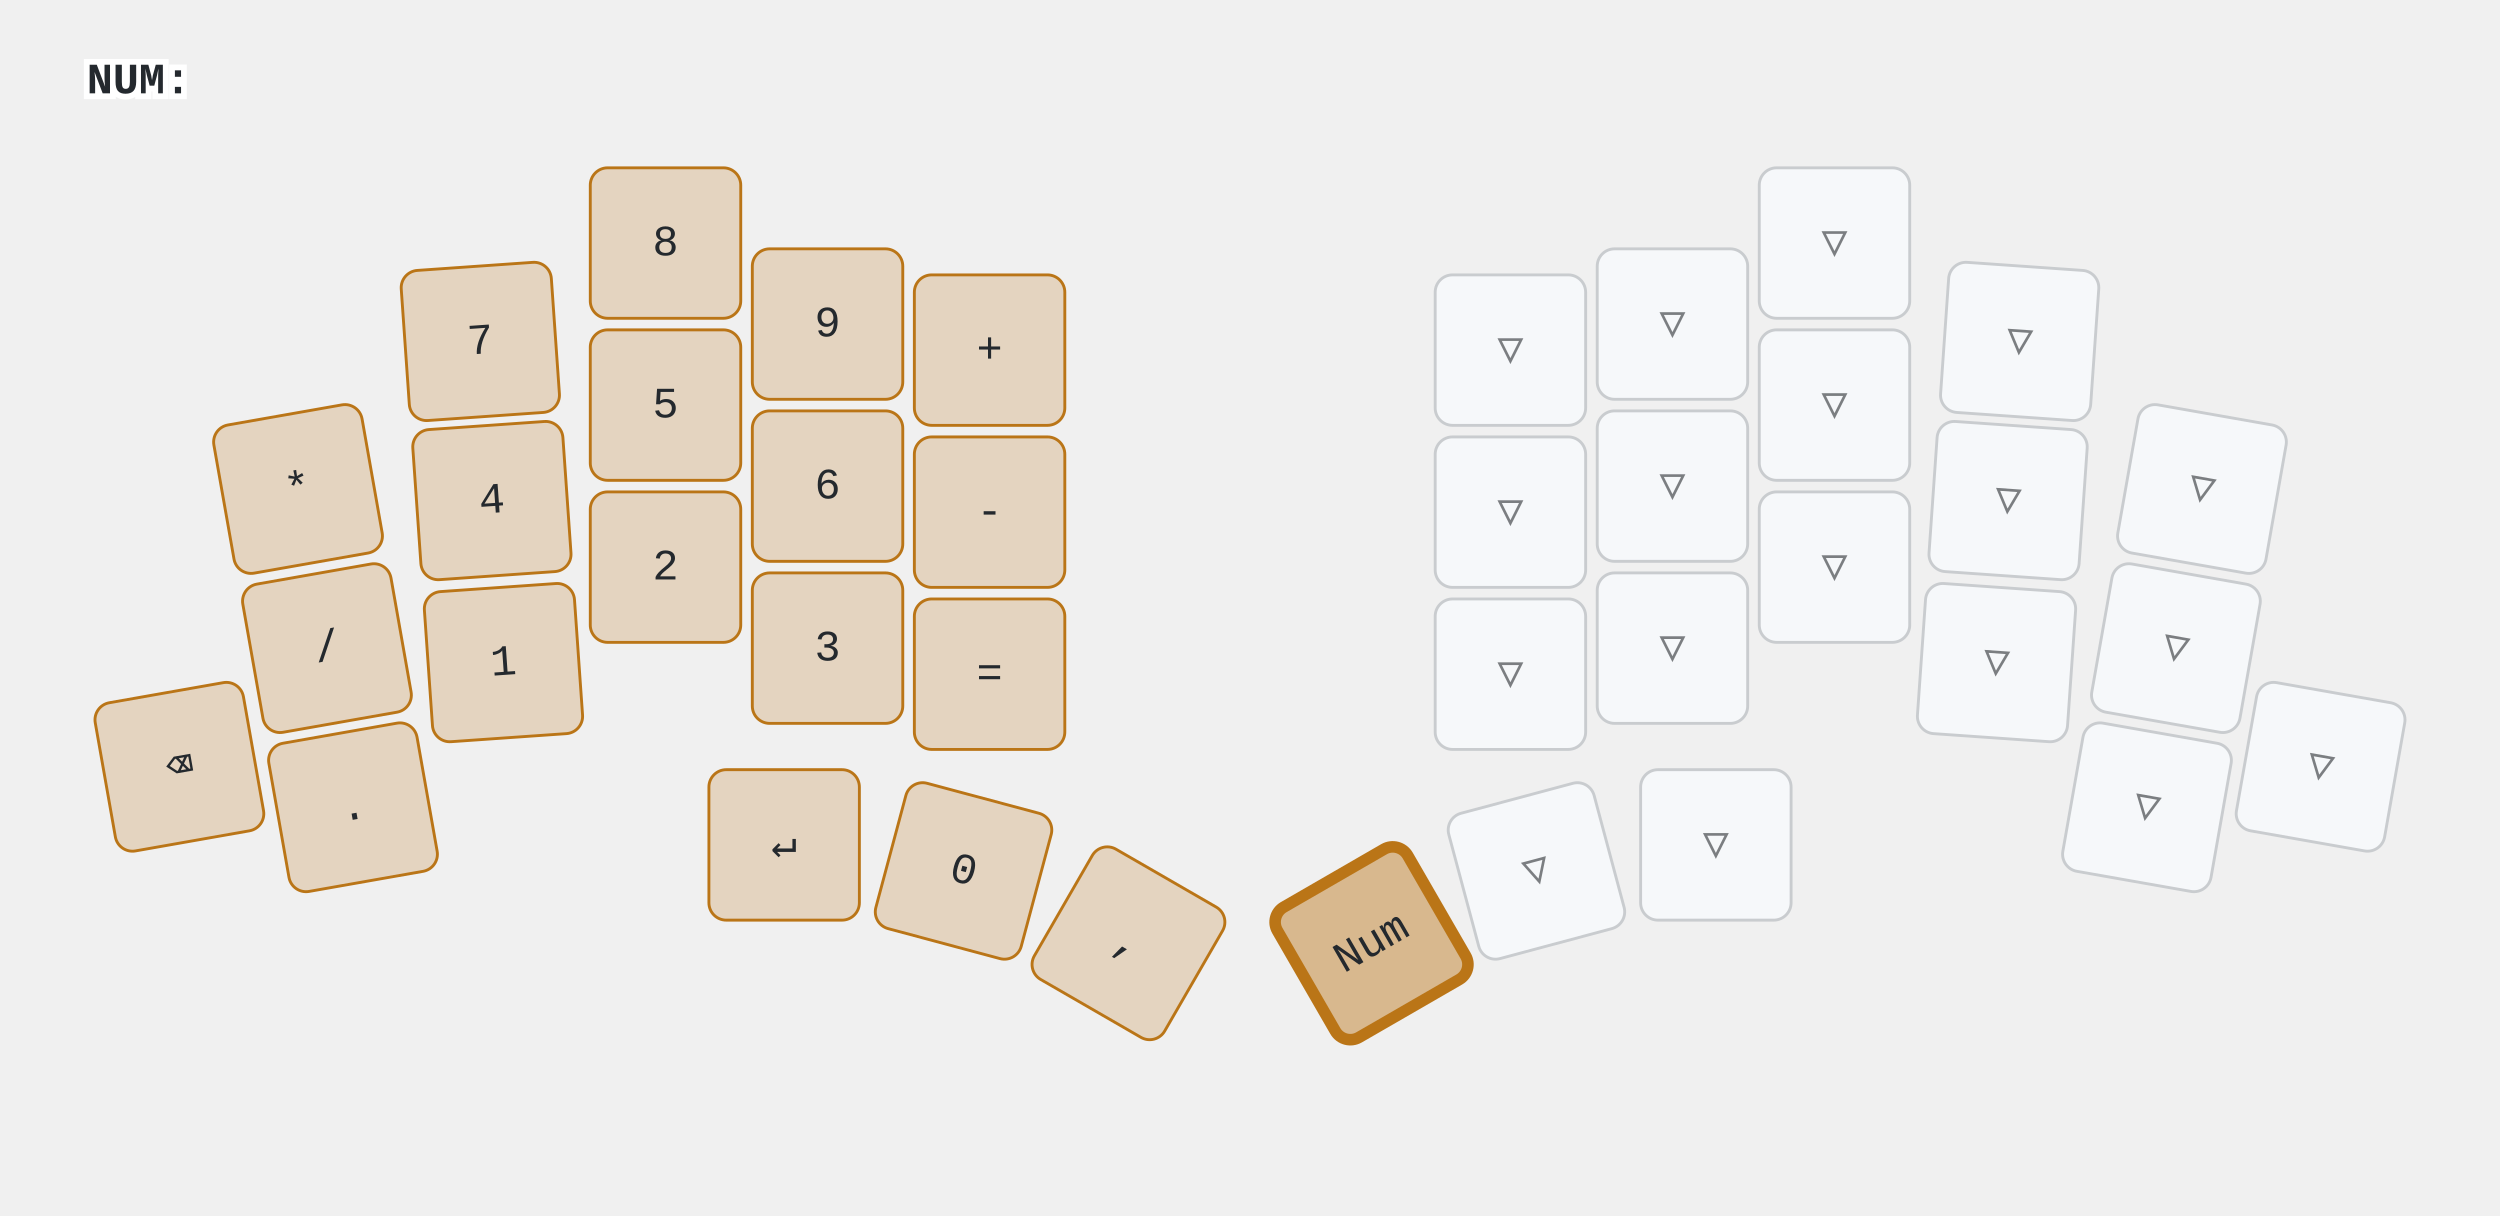
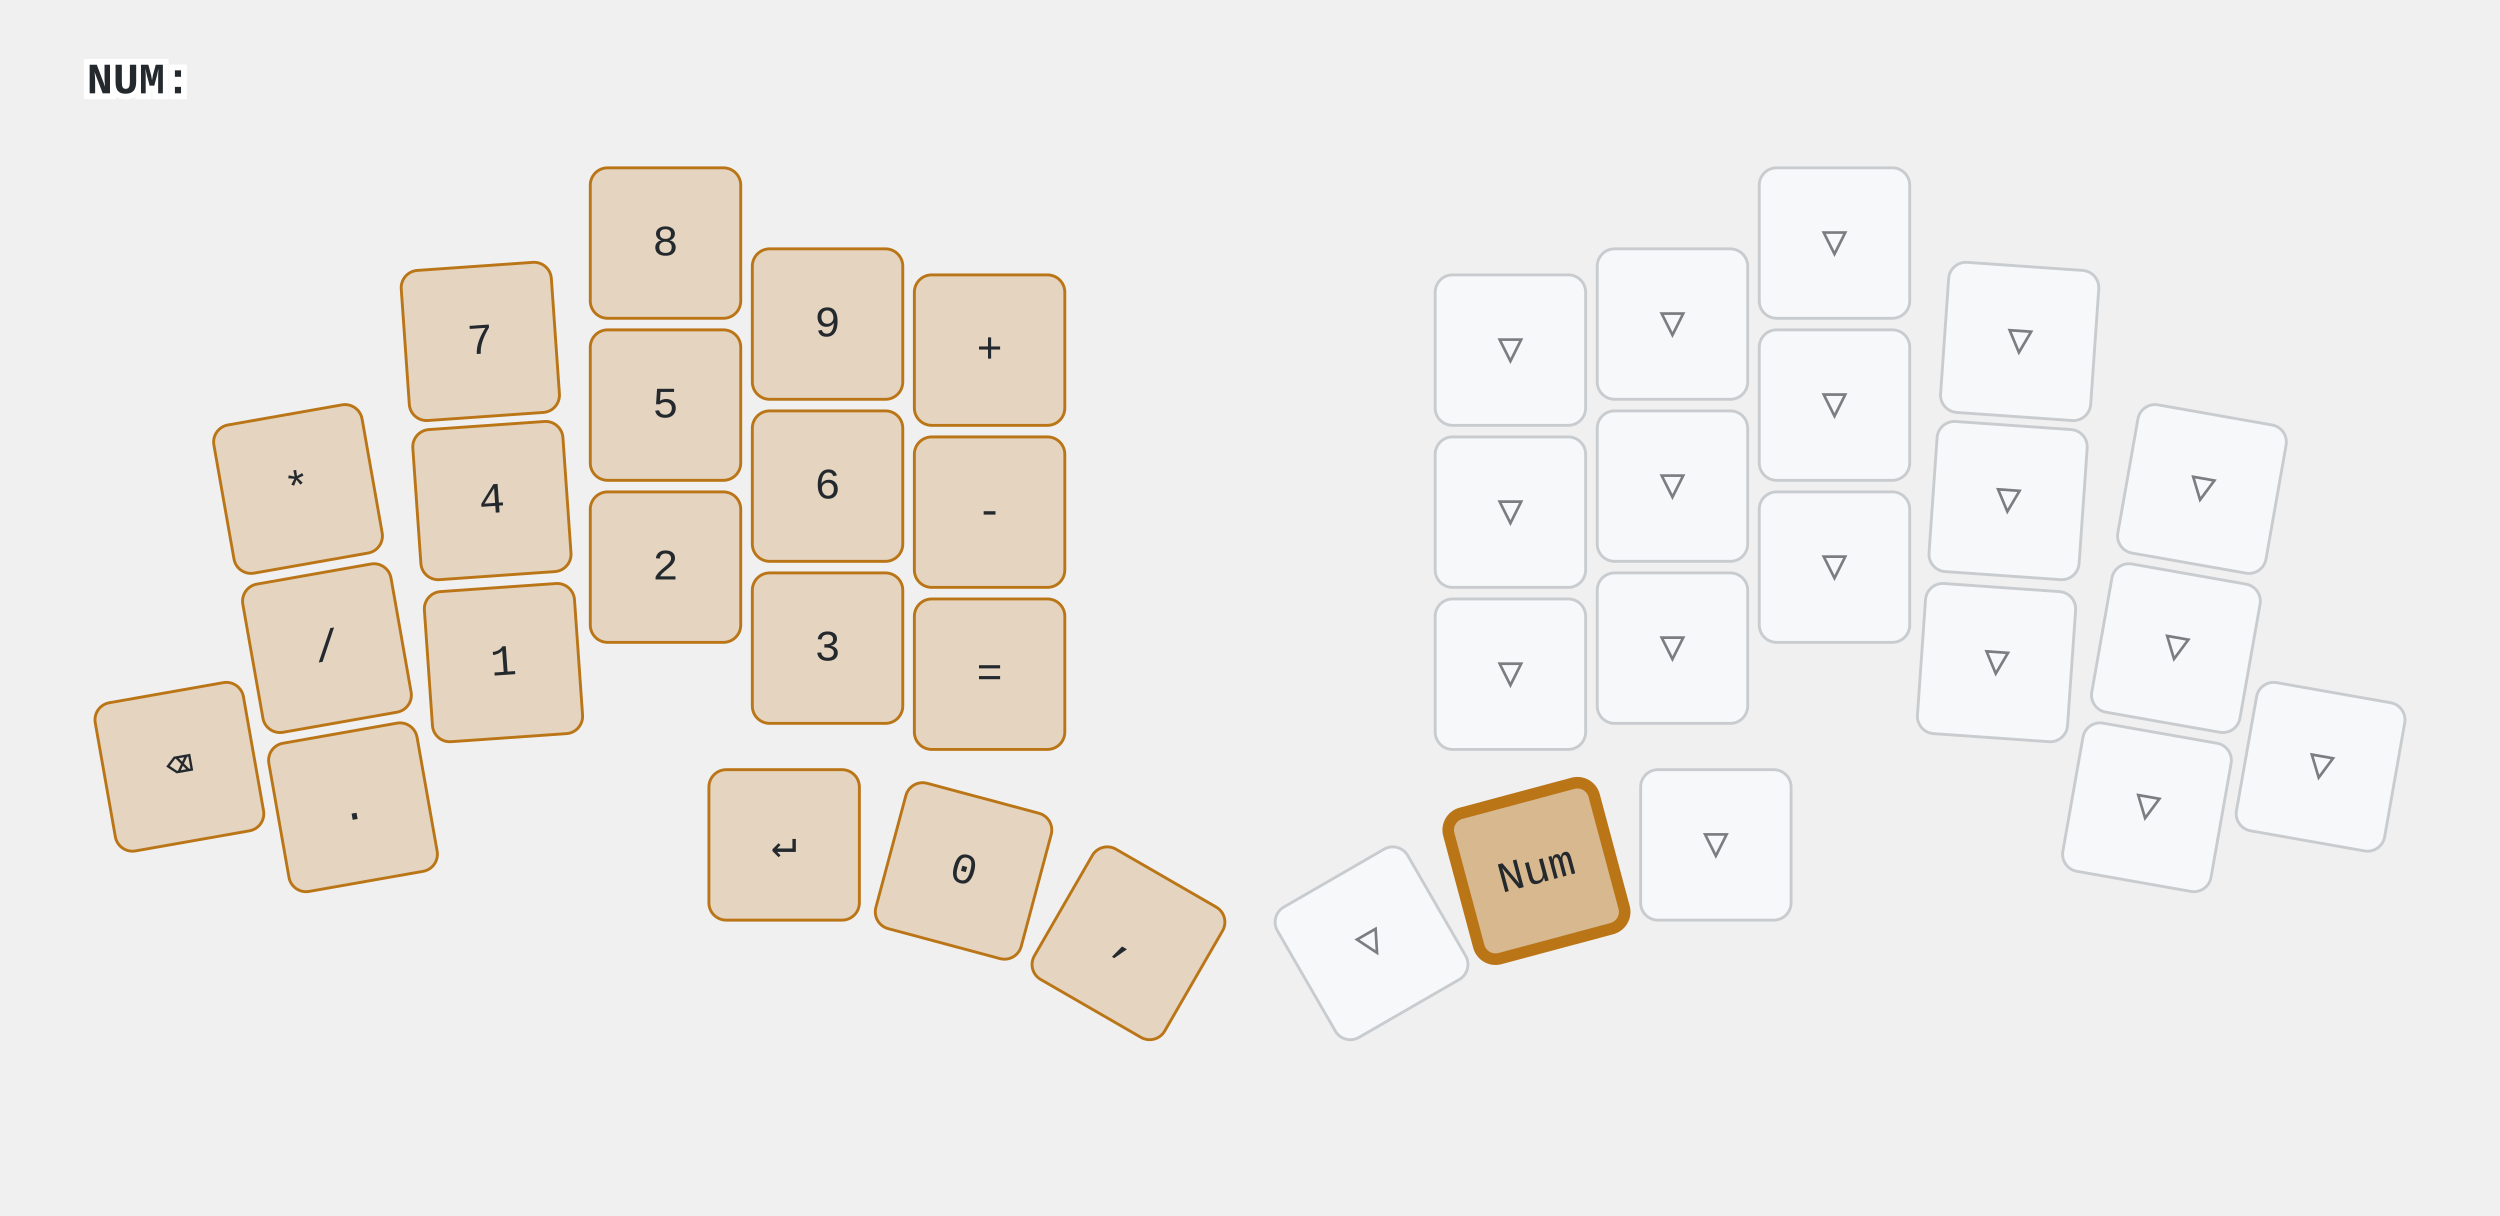
<svg xmlns="http://www.w3.org/2000/svg" width="1728" height="840" viewBox="0 0 864 420" class="keymap">
  <style>/* inherit to force styles through use tags */
svg path {
    fill: inherit;
}

/* font and background color specifications */
svg.keymap {
    font-family: SFMono-Regular,Consolas,Liberation Mono,Menlo,monospace;
    font-size: 14px;
    font-kerning: normal;
    text-rendering: optimizeLegibility;
    fill: #24292e;
}

/* default key styling */
rect.key {
    fill: #f6f8fa;
}

rect.key, rect.combo {
    stroke: #c9cccf;
    stroke-width: 1;
}

/* default key side styling, only used is draw_key_sides is set */
rect.side {
    filter: brightness(90%);
}

/* color accent for combo boxes */
rect.combo, rect.combo-separate {
    fill: #cdf;
}

/* color accent for held keys */
rect.held, rect.combo.held {
    fill: #fdd;
}

/* color accent for ghost (optional) keys */
rect.ghost, rect.combo.ghost {
    stroke-dasharray: 4, 4;
    stroke-width: 2;
}

text {
    text-anchor: middle;
    dominant-baseline: middle;
}

/* styling for layer labels */
text.label {
    font-weight: bold;
    text-anchor: start;
    stroke: white;
    stroke-width: 4;
    paint-order: stroke;
}

/* styling for optional footer */
text.footer {
    text-anchor: end;
    dominant-baseline: auto;
    stroke: white;
    stroke-width: 4;
    paint-order: stroke;
}

/* styling for combo tap, and key non-tap label text */
text.combo, text.hold, text.shifted, text.left, text.right {
    font-size: 11px;
}

text.hold {
    text-anchor: middle;
    dominant-baseline: auto;
}

text.shifted {
    text-anchor: middle;
    dominant-baseline: hanging;
}

text.left {
    text-anchor: start;
}

text.right {
    text-anchor: end;
}

text.layer-activator {
    text-decoration: underline;
}

/* styling for hold/shifted label text in combo box */
text.combo.hold, text.combo.shifted, text.combo.left, text.combo.right {
    font-size: 8px;
}

/* lighter symbol for transparent keys */
text.trans {
    fill: #7b7e81;
}

/* styling for combo dendrons */
path.combo {
    stroke-width: 1;
    stroke: gray;
    fill: none;
}

/* Start Tabler Icons Cleanup */
/* cannot use height/width with glyphs */
.icon-tabler &gt; path {
    fill: inherit;
    stroke: inherit;
    stroke-width: 2;
}
/* hide tabler's default box */
.icon-tabler &gt; path[stroke="none"][fill="none"] {
    visibility: hidden;
}
/* End Tabler Icons Cleanup */

@media (prefers-color-scheme: dark) {
svg.keymap { fill: #d1d6db; }
rect.key { fill: #3f4750; }
rect.key, rect.combo { stroke: #60666c; }
rect.combo, rect.combo-separate { fill: #1f3d7a; }
rect.held, rect.combo.held { fill: #854747; }
text.label, text.footer { stroke: black; }
text.trans { fill: #7e8184; }
path.combo { stroke: #7f7f7f; }

}

rect.key { stroke-width: 1; }
text { font-size: 15px; }
text.hold, text.shifted { font-size: 10px; }
rect.combo { fill: #7F77DD; fill-opacity: .35; stroke: #7F77DD; }

.layer-NAV rect.key.lay { fill: #378ADD; fill-opacity: .22; stroke: #378ADD; }
rect.key.trig-NAV { fill: #378ADD; fill-opacity: .45; stroke: #378ADD; }
rect.key.held.trig-NAV { stroke-width: 4; }

.layer-SYM rect.key.lay { fill: #1D9E75; fill-opacity: .22; stroke: #1D9E75; }
rect.key.trig-SYM { fill: #1D9E75; fill-opacity: .45; stroke: #1D9E75; }
rect.key.held.trig-SYM { stroke-width: 4; }

.layer-NUM rect.key.lay { fill: #BA7517; fill-opacity: .22; stroke: #BA7517; }
rect.key.trig-NUM { fill: #BA7517; fill-opacity: .45; stroke: #BA7517; }
rect.key.held.trig-NUM { stroke-width: 4; }

.layer-MOUSE rect.key.lay { fill: #D4537E; fill-opacity: .22; stroke: #D4537E; }
rect.key.trig-MOUSE { fill: #D4537E; fill-opacity: .45; stroke: #D4537E; }
rect.key.held.trig-MOUSE { stroke-width: 4; }

.layer-SYS rect.key.lay { fill: #888780; fill-opacity: .22; stroke: #888780; }
rect.key.trig-SYS { fill: #888780; fill-opacity: .45; stroke: #888780; }
rect.key.held.trig-SYS { stroke-width: 4; }
</style>
  <g transform="translate(30, 0)" class="layer-NUM">
    <text x="0" y="28" class="label" id="NUM">NUM:</text>
    <g transform="translate(0, 56)">
      <g transform="translate(73, 113) rotate(-10.0)" class="key lay keypos-0">
        <rect rx="6" ry="6" x="-26" y="-26" width="52" height="52" class="key lay" />
        <text x="0" y="0" class="key lay tap">*</text>
      </g>
      <g transform="translate(136, 62) rotate(-4.0)" class="key lay keypos-1">
        <rect rx="6" ry="6" x="-26" y="-26" width="52" height="52" class="key lay" />
        <text x="0" y="0" class="key lay tap">7</text>
      </g>
      <g transform="translate(200, 28)" class="key lay keypos-2">
        <rect rx="6" ry="6" x="-26" y="-26" width="52" height="52" class="key lay" />
        <text x="0" y="0" class="key lay tap">8</text>
      </g>
      <g transform="translate(256, 56)" class="key lay keypos-3">
        <rect rx="6" ry="6" x="-26" y="-26" width="52" height="52" class="key lay" />
        <text x="0" y="0" class="key lay tap">9</text>
      </g>
      <g transform="translate(312, 65)" class="key lay keypos-4">
        <rect rx="6" ry="6" x="-26" y="-26" width="52" height="52" class="key lay" />
        <text x="0" y="0" class="key lay tap">+</text>
      </g>
      <g transform="translate(492, 65)" class="key trans keypos-5">
        <rect rx="6" ry="6" x="-26" y="-26" width="52" height="52" class="key trans" />
        <text x="0" y="0" class="key trans tap">▽</text>
      </g>
      <g transform="translate(548, 56)" class="key trans keypos-6">
        <rect rx="6" ry="6" x="-26" y="-26" width="52" height="52" class="key trans" />
        <text x="0" y="0" class="key trans tap">▽</text>
      </g>
      <g transform="translate(604, 28)" class="key trans keypos-7">
        <rect rx="6" ry="6" x="-26" y="-26" width="52" height="52" class="key trans" />
        <text x="0" y="0" class="key trans tap">▽</text>
      </g>
      <g transform="translate(668, 62) rotate(4.0)" class="key trans keypos-8">
        <rect rx="6" ry="6" x="-26" y="-26" width="52" height="52" class="key trans" />
        <text x="0" y="0" class="key trans tap">▽</text>
      </g>
      <g transform="translate(731, 113) rotate(10.0)" class="key trans keypos-9">
        <rect rx="6" ry="6" x="-26" y="-26" width="52" height="52" class="key trans" />
        <text x="0" y="0" class="key trans tap">▽</text>
      </g>
      <g transform="translate(83, 168) rotate(-10.0)" class="key lay keypos-10">
        <rect rx="6" ry="6" x="-26" y="-26" width="52" height="52" class="key lay" />
        <text x="0" y="0" class="key lay tap">/</text>
      </g>
      <g transform="translate(140, 117) rotate(-4.0)" class="key lay keypos-11">
        <rect rx="6" ry="6" x="-26" y="-26" width="52" height="52" class="key lay" />
        <text x="0" y="0" class="key lay tap">4</text>
      </g>
      <g transform="translate(200, 84)" class="key lay keypos-12">
        <rect rx="6" ry="6" x="-26" y="-26" width="52" height="52" class="key lay" />
        <text x="0" y="0" class="key lay tap">5</text>
      </g>
      <g transform="translate(256, 112)" class="key lay keypos-13">
        <rect rx="6" ry="6" x="-26" y="-26" width="52" height="52" class="key lay" />
        <text x="0" y="0" class="key lay tap">6</text>
      </g>
      <g transform="translate(312, 121)" class="key lay keypos-14">
        <rect rx="6" ry="6" x="-26" y="-26" width="52" height="52" class="key lay" />
        <text x="0" y="0" class="key lay tap">-</text>
      </g>
      <g transform="translate(492, 121)" class="key trans keypos-15">
        <rect rx="6" ry="6" x="-26" y="-26" width="52" height="52" class="key trans" />
        <text x="0" y="0" class="key trans tap">▽</text>
      </g>
      <g transform="translate(548, 112)" class="key trans keypos-16">
        <rect rx="6" ry="6" x="-26" y="-26" width="52" height="52" class="key trans" />
        <text x="0" y="0" class="key trans tap">▽</text>
      </g>
      <g transform="translate(604, 84)" class="key trans keypos-17">
        <rect rx="6" ry="6" x="-26" y="-26" width="52" height="52" class="key trans" />
        <text x="0" y="0" class="key trans tap">▽</text>
      </g>
      <g transform="translate(664, 117) rotate(4.0)" class="key trans keypos-18">
        <rect rx="6" ry="6" x="-26" y="-26" width="52" height="52" class="key trans" />
        <text x="0" y="0" class="key trans tap">▽</text>
      </g>
      <g transform="translate(722, 168) rotate(10.0)" class="key trans keypos-19">
        <rect rx="6" ry="6" x="-26" y="-26" width="52" height="52" class="key trans" />
        <text x="0" y="0" class="key trans tap">▽</text>
      </g>
      <g transform="translate(32, 209) rotate(-10.0)" class="key lay keypos-20">
        <rect rx="6" ry="6" x="-26" y="-26" width="52" height="52" class="key lay" />
        <text x="0" y="0" class="key lay tap">⌫</text>
      </g>
      <g transform="translate(92, 223) rotate(-10.0)" class="key lay keypos-21">
        <rect rx="6" ry="6" x="-26" y="-26" width="52" height="52" class="key lay" />
        <text x="0" y="0" class="key lay tap">.</text>
      </g>
      <g transform="translate(144, 173) rotate(-4.0)" class="key lay keypos-22">
        <rect rx="6" ry="6" x="-26" y="-26" width="52" height="52" class="key lay" />
        <text x="0" y="0" class="key lay tap">1</text>
      </g>
      <g transform="translate(200, 140)" class="key lay keypos-23">
        <rect rx="6" ry="6" x="-26" y="-26" width="52" height="52" class="key lay" />
        <text x="0" y="0" class="key lay tap">2</text>
      </g>
      <g transform="translate(256, 168)" class="key lay keypos-24">
        <rect rx="6" ry="6" x="-26" y="-26" width="52" height="52" class="key lay" />
        <text x="0" y="0" class="key lay tap">3</text>
      </g>
      <g transform="translate(312, 177)" class="key lay keypos-25">
        <rect rx="6" ry="6" x="-26" y="-26" width="52" height="52" class="key lay" />
        <text x="0" y="0" class="key lay tap">=</text>
      </g>
      <g transform="translate(492, 177)" class="key trans keypos-26">
        <rect rx="6" ry="6" x="-26" y="-26" width="52" height="52" class="key trans" />
        <text x="0" y="0" class="key trans tap">▽</text>
      </g>
      <g transform="translate(548, 168)" class="key trans keypos-27">
        <rect rx="6" ry="6" x="-26" y="-26" width="52" height="52" class="key trans" />
        <text x="0" y="0" class="key trans tap">▽</text>
      </g>
      <g transform="translate(604, 140)" class="key trans keypos-28">
        <rect rx="6" ry="6" x="-26" y="-26" width="52" height="52" class="key trans" />
        <text x="0" y="0" class="key trans tap">▽</text>
      </g>
      <g transform="translate(660, 173) rotate(4.0)" class="key trans keypos-29">
        <rect rx="6" ry="6" x="-26" y="-26" width="52" height="52" class="key trans" />
        <text x="0" y="0" class="key trans tap">▽</text>
      </g>
      <g transform="translate(712, 223) rotate(10.0)" class="key trans keypos-30">
        <rect rx="6" ry="6" x="-26" y="-26" width="52" height="52" class="key trans" />
        <text x="0" y="0" class="key trans tap">▽</text>
      </g>
      <g transform="translate(772, 209) rotate(10.0)" class="key trans keypos-31">
        <rect rx="6" ry="6" x="-26" y="-26" width="52" height="52" class="key trans" />
        <text x="0" y="0" class="key trans tap">▽</text>
      </g>
      <g transform="translate(241, 236)" class="key lay keypos-32">
        <rect rx="6" ry="6" x="-26" y="-26" width="52" height="52" class="key lay" />
        <text x="0" y="0" class="key lay tap">↵</text>
      </g>
      <g transform="translate(303, 245) rotate(15.0)" class="key lay keypos-33">
        <rect rx="6" ry="6" x="-26" y="-26" width="52" height="52" class="key lay" />
        <text x="0" y="0" class="key lay tap">0</text>
      </g>
      <g transform="translate(360, 270) rotate(30.0)" class="key lay keypos-34">
        <rect rx="6" ry="6" x="-26" y="-26" width="52" height="52" class="key lay" />
        <text x="0" y="0" class="key lay tap">,</text>
      </g>
-       <g transform="translate(444, 270) rotate(-30.0)" class="key held trig-NUM keypos-35">
+       <g transform="translate(444, 270) rotate(-30.0)" class="key trans keypos-35">
+         <rect rx="6" ry="6" x="-26" y="-26" width="52" height="52" class="key trans" />
+         <text x="0" y="0" class="key trans tap">▽</text>
+       </g>
+       <g transform="translate(501, 245) rotate(-15.0)" class="key held trig-NUM keypos-36">
        <rect rx="6" ry="6" x="-26" y="-26" width="52" height="52" class="key held trig-NUM" />
        <text x="0" y="0" class="key held trig-NUM tap">Num</text>
-       </g>
-       <g transform="translate(501, 245) rotate(-15.0)" class="key trans keypos-36">
-         <rect rx="6" ry="6" x="-26" y="-26" width="52" height="52" class="key trans" />
-         <text x="0" y="0" class="key trans tap">▽</text>
      </g>
      <g transform="translate(563, 236)" class="key trans keypos-37">
        <rect rx="6" ry="6" x="-26" y="-26" width="52" height="52" class="key trans" />
        <text x="0" y="0" class="key trans tap">▽</text>
      </g>
    </g>
  </g>
</svg>
